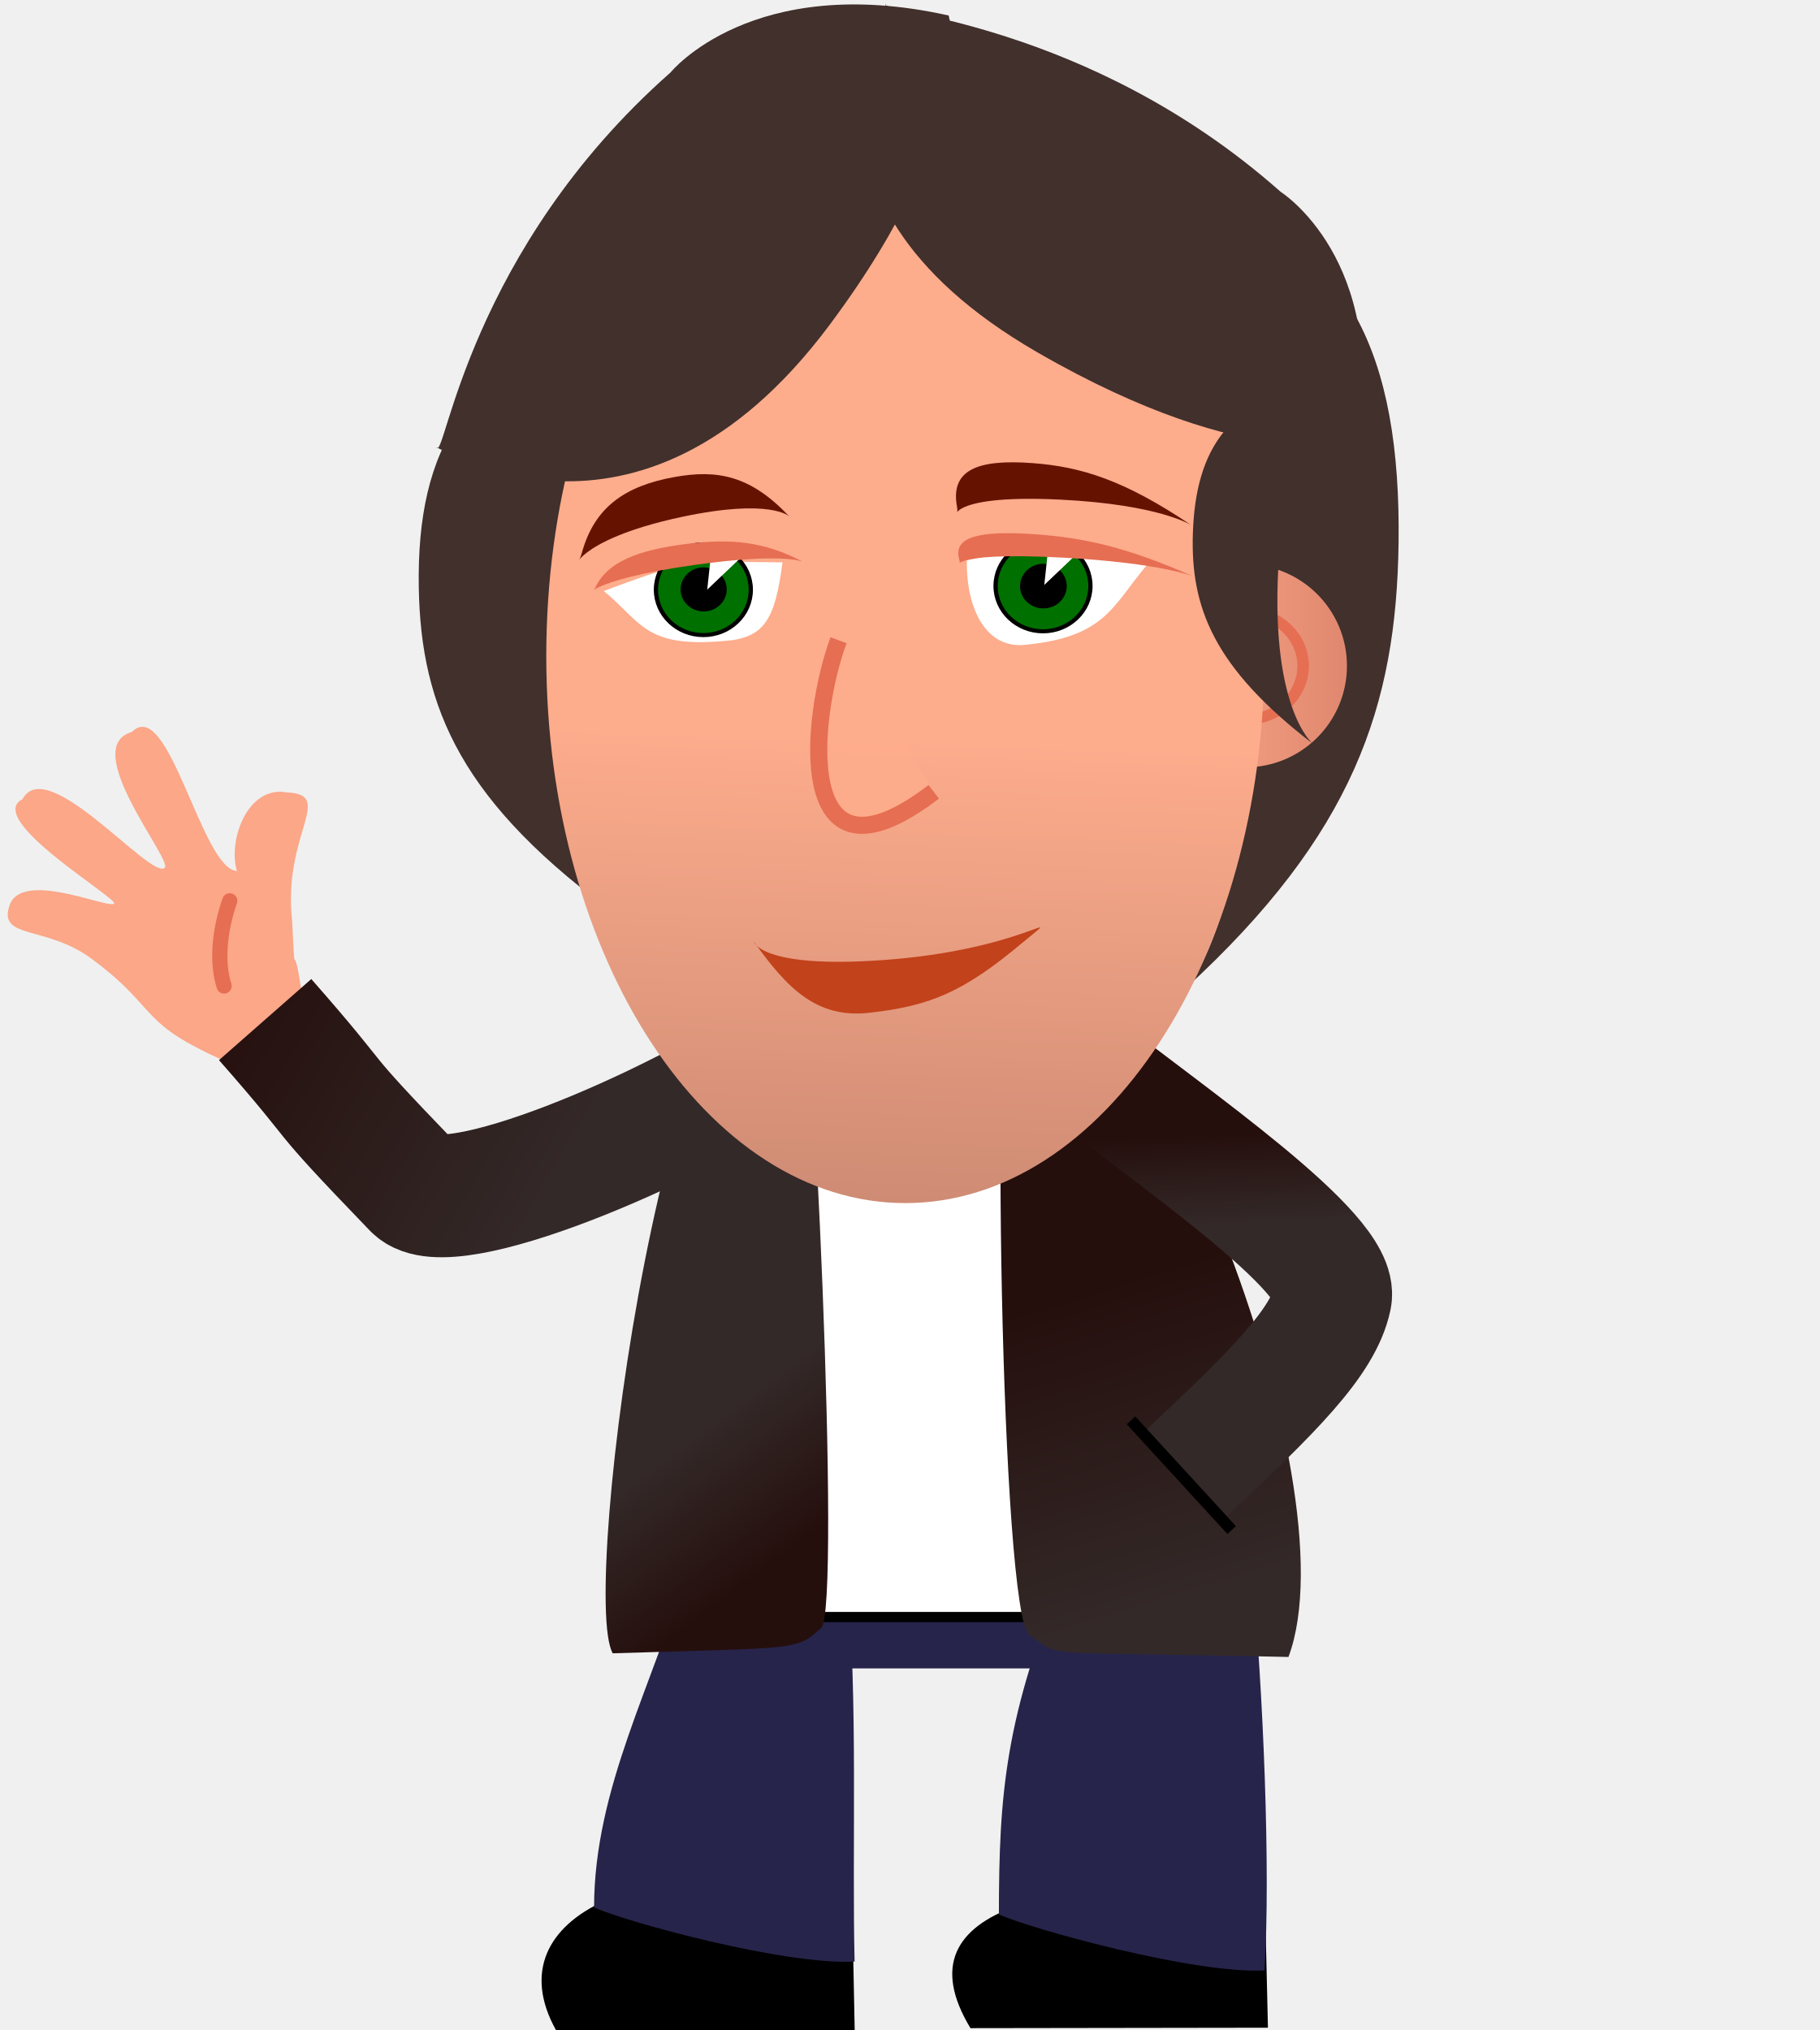
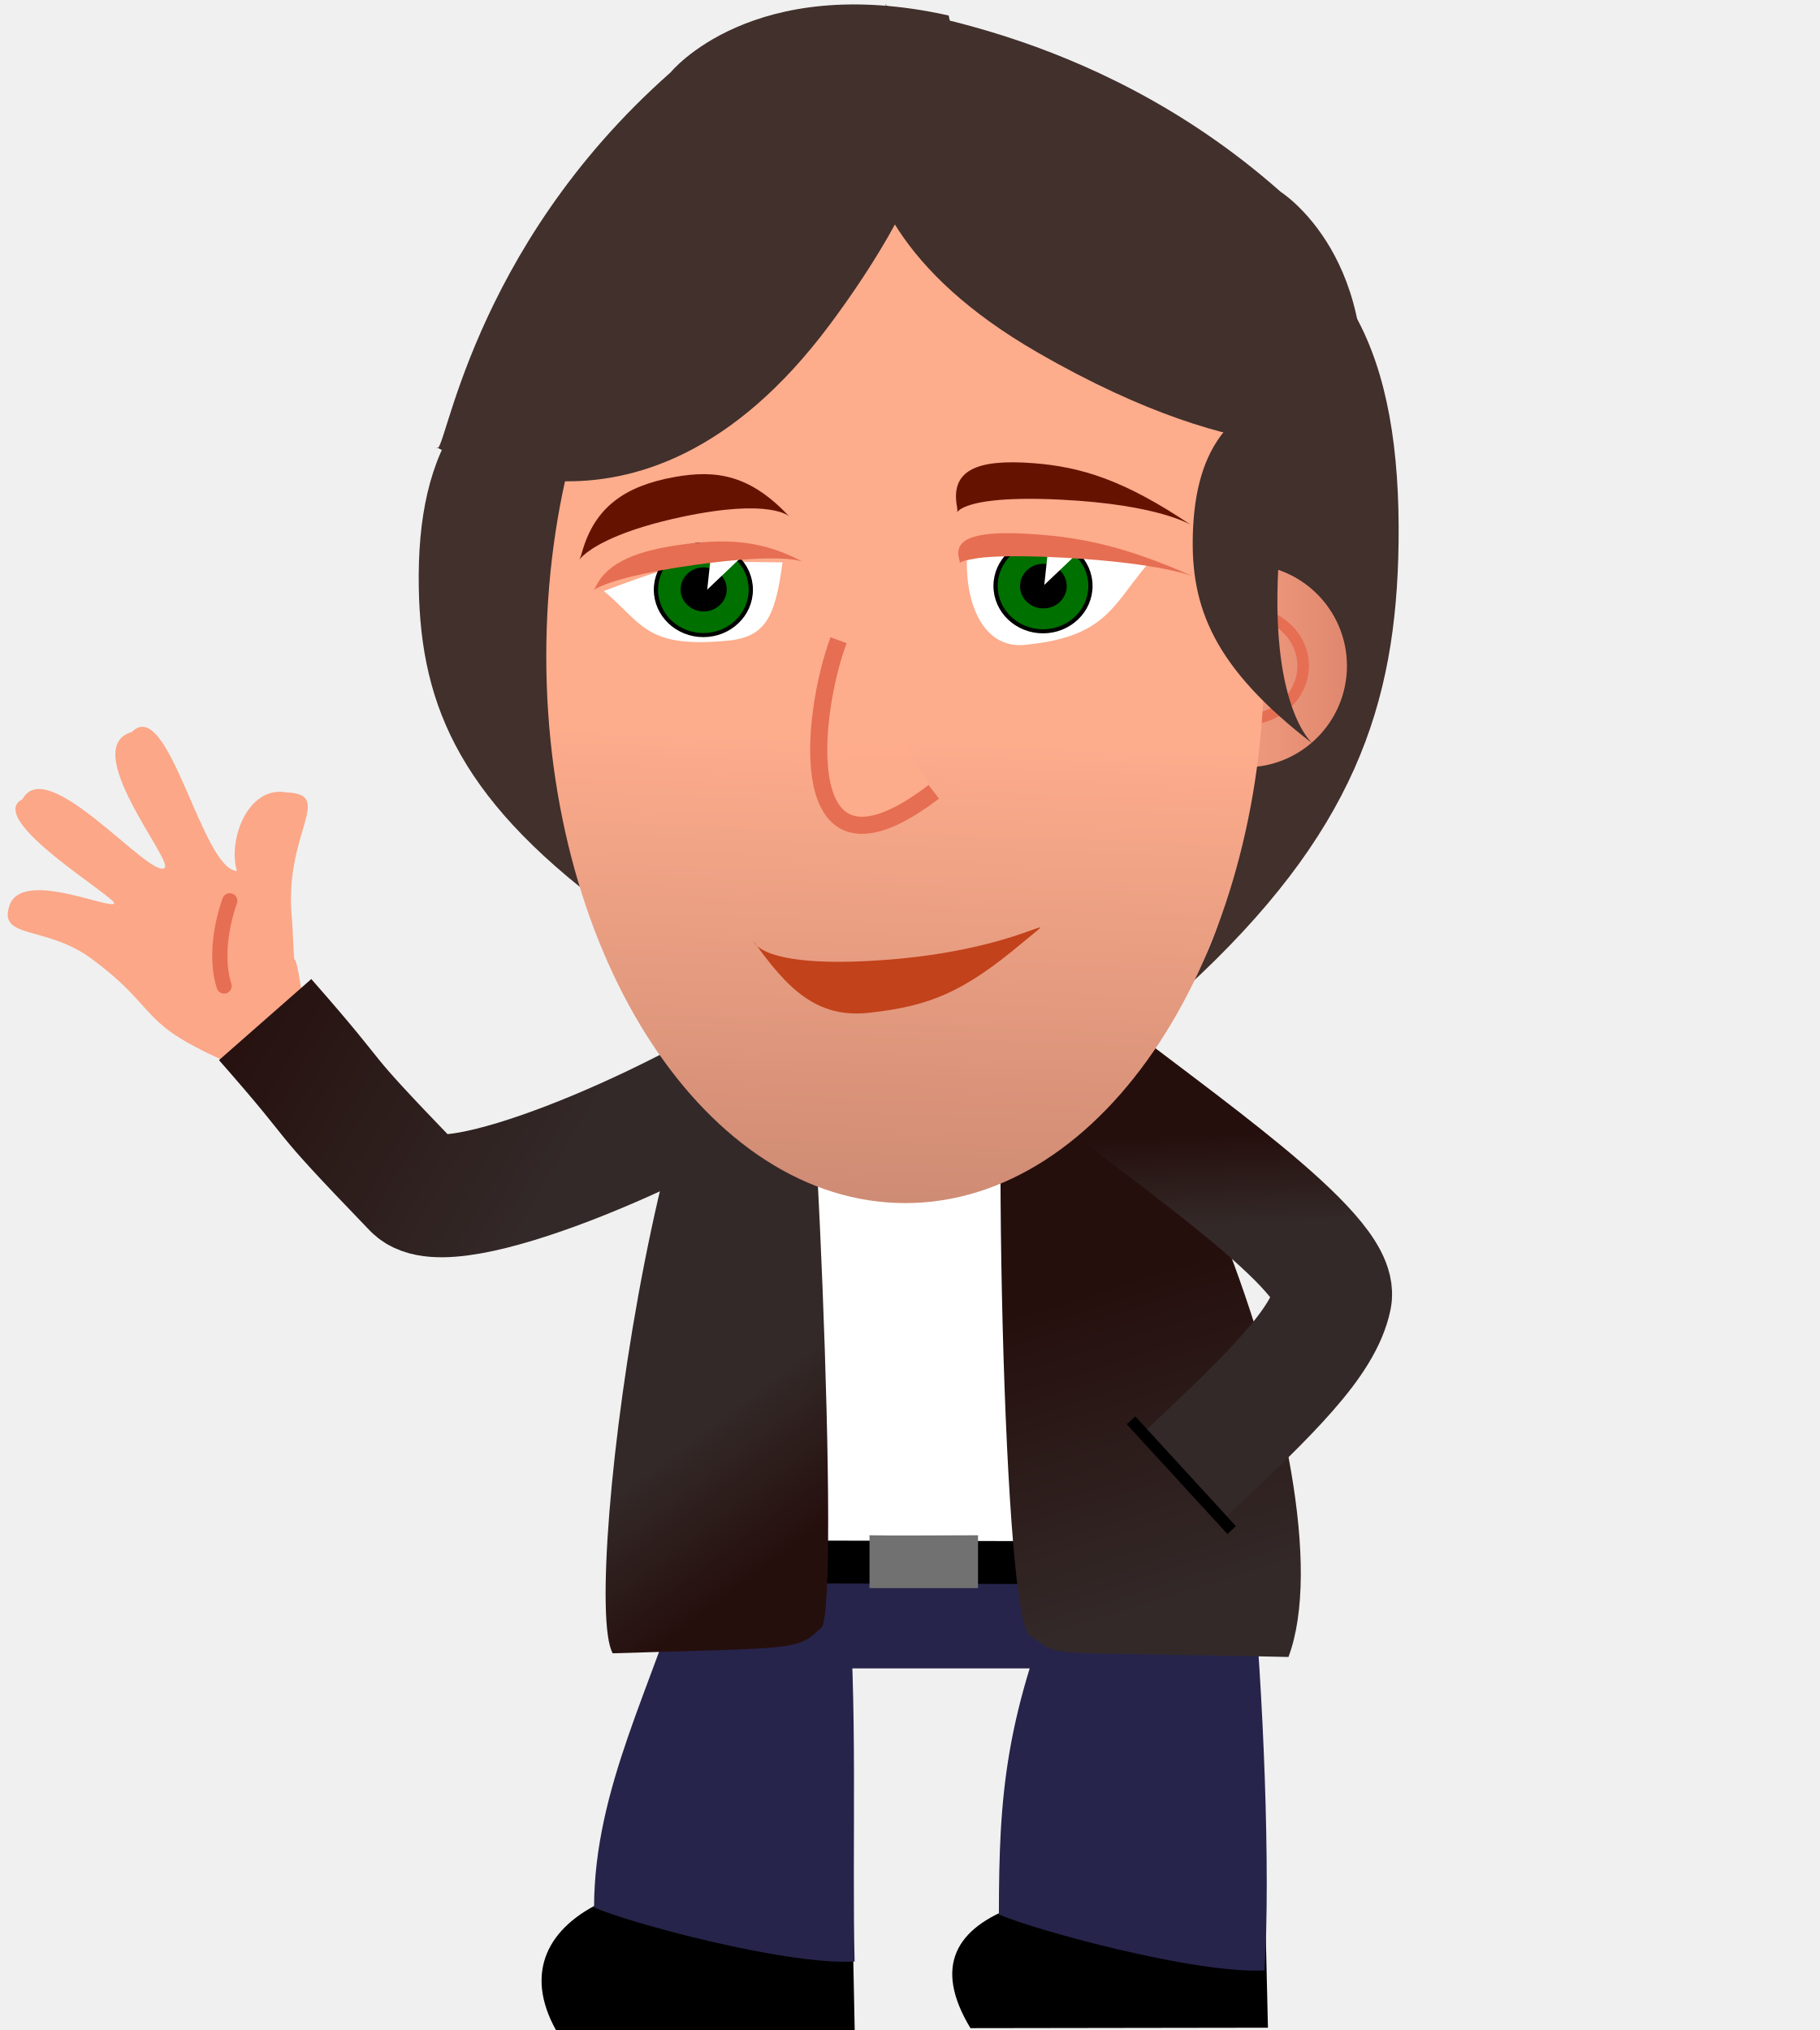
<svg xmlns="http://www.w3.org/2000/svg" xmlns:ns1="http://www.openswatchbook.org/uri/2009/osb" xmlns:xlink="http://www.w3.org/1999/xlink" width="950" height="1060.13" id="svg2" version="1.1">
  <defs id="defs4">
    <linearGradient id="linearGradient6306">
      <stop id="stop6308" offset="0" style="stop-color:#fdac8c;stop-opacity:1;" />
      <stop id="stop6310" offset="1" style="stop-color:#b27765;stop-opacity:1;" />
    </linearGradient>
    <linearGradient id="linearGradient5382">
      <stop style="stop-color:#332928;stop-opacity:1;" offset="0" id="stop5384" />
      <stop style="stop-color:#250f0d;stop-opacity:1;" offset="1" id="stop5386" />
    </linearGradient>
    <linearGradient id="linearGradient5289">
      <stop style="stop-color:#eb743a;stop-opacity:1;" offset="0" id="stop5291" />
      <stop style="stop-color:#fba788;stop-opacity:0;" offset="1" id="stop5293" />
    </linearGradient>
    <linearGradient id="linearGradient5227">
      <stop style="stop-color:#fdab8c;stop-opacity:1;" offset="0" id="stop5229" />
      <stop style="stop-color:#e0886f;stop-opacity:1;" offset="1" id="stop5231" />
    </linearGradient>
    <linearGradient id="linearGradient5221" ns1:paint="solid">
      <stop style="stop-color:#000000;stop-opacity:1;" offset="0" id="stop5223" />
    </linearGradient>
    <linearGradient xlink:href="#linearGradient5227" id="linearGradient4740" gradientUnits="userSpaceOnUse" x1="508.102" y1="382.352" x2="552.857" y2="382.352" />
    <linearGradient xlink:href="#linearGradient5227" id="linearGradient4746" gradientUnits="userSpaceOnUse" x1="225.445" y1="500.64" x2="283.31" y2="551.214" />
    <linearGradient xlink:href="#linearGradient5382" id="linearGradient4775" gradientUnits="userSpaceOnUse" gradientTransform="matrix(2.972793,0,0,2.972793,-641.4031,-786.885)" x1="416.04" y1="535.299" x2="414.043" y2="385.603" />
    <linearGradient xlink:href="#linearGradient5382" id="linearGradient4778" gradientUnits="userSpaceOnUse" gradientTransform="matrix(2.716275,0,0,2.972793,-551.0011,-813.8369)" x1="343.146" y1="500.981" x2="441.233" y2="540.268" />
    <linearGradient xlink:href="#linearGradient5227" id="linearGradient4922" gradientUnits="userSpaceOnUse" x1="508.102" y1="382.352" x2="552.857" y2="382.352" />
    <linearGradient xlink:href="#linearGradient5382" id="linearGradient4924" gradientUnits="userSpaceOnUse" gradientTransform="matrix(2.716275,0,0,2.972793,-551.0011,-813.8369)" x1="343.146" y1="500.981" x2="441.233" y2="540.268" />
    <linearGradient xlink:href="#linearGradient5382" id="linearGradient4926" gradientUnits="userSpaceOnUse" gradientTransform="matrix(2.972793,0,0,2.972793,-641.4031,-786.885)" x1="416.04" y1="535.299" x2="414.043" y2="385.603" />
    <linearGradient xlink:href="#linearGradient5227" id="linearGradient4928" gradientUnits="userSpaceOnUse" x1="225.445" y1="500.64" x2="283.31" y2="551.214" />
    <linearGradient xlink:href="#linearGradient5382" id="linearGradient4957" gradientUnits="userSpaceOnUse" gradientTransform="matrix(2.972793,0,0,2.972793,-637.3646,-784.8657)" x1="414.107" y1="476.667" x2="413.398" y2="460.987" />
    <linearGradient xlink:href="#linearGradient5382" id="linearGradient4960" gradientUnits="userSpaceOnUse" gradientTransform="matrix(1.915588,0,0,2.972793,-293.3642,-811.8176)" x1="340.325" y1="515.8" x2="353.089" y2="542.201" />
    <linearGradient xlink:href="#linearGradient5382" id="linearGradient4978" x1="256.899" y1="634.156" x2="84.413" y2="534.555" gradientUnits="userSpaceOnUse" gradientTransform="translate(2.019297,-28.27016)" />
    <linearGradient xlink:href="#linearGradient5382" id="linearGradient4982" gradientUnits="userSpaceOnUse" gradientTransform="matrix(-2.716275,0,0,2.972793,1484.154,-807.9868)" x1="326.222" y1="548.66" x2="341.807" y2="493.877" />
    <linearGradient xlink:href="#linearGradient5227" id="linearGradient5886" gradientUnits="userSpaceOnUse" x1="508.102" y1="382.352" x2="552.857" y2="382.352" />
    <linearGradient xlink:href="#linearGradient6306" id="linearGradient6304" x1="247.967" y1="510.708" x2="246.362" y2="592.784" gradientUnits="userSpaceOnUse" />
  </defs>
  <g id="layer2" style="display:inline" transform="translate(32.01036,7.548462)">
    <g id="g5782" transform="translate(17.58041,1.998908)">
      <path id="path5390" d="M 395.237,978.387 C 290.703,955.011 207.102,990.257 240.725,1050.667 l 155.958,0 z" style="fill:#000000;fill-opacity:1;stroke:none" />
      <path id="path5364" d="m 308.989,809.985 c 30.286,-1.08 53.448,9.142 83.734,8.062 5.75,56.15 2.514,140.643 3.912,196.793 -36.362,1.942 -118.485,-20.434 -136.039,-28.247 0.077,-62.57 31.053,-116.396 48.393,-176.608 z" style="fill:#26244b;fill-opacity:1;stroke:none" />
    </g>
    <g id="g5778" transform="translate(-11.11155,2.019297)">
      <path style="fill:#000000;fill-opacity:1;stroke:none" d="m 639.371,973.254 c -103.007,-2.307 -193.084,10.93 -153.554,76.337 l 155.328,-0.226 z" id="path5398" />
      <path style="fill:#26244b;fill-opacity:1;stroke:none" d="m 536.33,808.683 c 30.286,-1.08 66.091,2.912 96.377,1.832 6.02,62.932 9.874,156.849 6.655,208.933 -36.362,1.942 -121.147,-21.421 -138.7,-29.233 0.077,-62.57 3.004,-104.082 35.668,-181.532 z" id="path5400" />
    </g>
    <rect style="fill:#26244b;fill-opacity:1;stroke:#000000;stroke-width:0;stroke-linecap:round;stroke-linejoin:round;stroke-miterlimit:4;stroke-opacity:1;stroke-dasharray:none" id="rect4986" width="279.647" height="68.954" x="324.564" y="794.786" />
-     <rect style="fill:#ffffff;fill-opacity:1;stroke:#000000;stroke-width:5.356;stroke-linecap:round;stroke-linejoin:round;stroke-miterlimit:4;stroke-opacity:1;stroke-dasharray:none" id="rect4984" width="204.947" height="298.913" x="351.38" y="538.012" />
+     <rect style="fill:#ffffff;fill-opacity:1;stroke:none;stroke-width:25.357;stroke-linecap:round;stroke-linejoin:round;stroke-miterlimit:4;stroke-opacity:1;stroke-dasharray:none" id="rect4984" width="204.947" height="270.492" x="351.38" y="538.012" />
+     <path style="fill:none;stroke:#000000;stroke-width:22.4;stroke-linecap:butt;stroke-linejoin:miter;stroke-miterlimit:4;stroke-opacity:1;stroke-dasharray:none" d="m 386.154,808.169 132.788,0.341" id="path4206" />
    <path style="fill:url(#linearGradient4960);fill-opacity:1;stroke:none" d="m 384.413,481.038 c 7.8,18.688 22.932,351.695 12.4,361.536 -13.172,12.025 -11.686,10.243 -108.896,13.284 -17.635,-31.083 29.733,-388.033 96.495,-374.82 z" id="path5358" />
    <path id="path4980" d="m 496.261,482.953 c -11.06,18.688 -5.702,353.611 9.232,363.451 18.677,12.025 -2.583,8.328 135.259,11.369 34.584,-92.376 -77.986,-370.795 -144.49,-374.82 z" style="fill:url(#linearGradient4982);fill-opacity:1;stroke:none" />
    <path style="fill:none;stroke:url(#linearGradient4957);stroke-width:61.714;stroke-linecap:butt;stroke-linejoin:miter;stroke-miterlimit:4;stroke-opacity:1;stroke-dasharray:none" d="m 530.323,547.298 c 49.952,39.352 138.326,99.636 133.491,122.927 -4.835,23.291 -31.343,49.211 -76.216,91.45" id="path5402" />
    <path style="fill:#fba788;fill-opacity:1;stroke:none" d="m 126.084,514.494 c -5.816,-40.183 -3.528,-1.477 -5.579,-41.443 -4.971,-45.402 22.957,-65.717 -3.008,-66.797 C 97.412,402.675 86.901,430.986 91.678,447.297 73.231,446.362 56.06,355.4 36.869,374.704 8.809,382.733 58.451,441.73 53.964,445.677 c -7.429,6.213 -61.391,-59.908 -74.219,-35.885 -20.444,10.379 50.849,52.327 47.794,54.6 -3.58,2.664 -48.282,-17.849 -54.613,0.981 -5.993,17.826 19.081,10.12 43.027,27.867 23.946,17.748 25.832,26.322 39.766,37.096 13.934,10.774 45.102,22.793 45.102,22.793 z" id="path5410" />
    <path id="path5426" d="m 87.951,462.909 c -5.305,15.096 -6.973,31.988 -2.95,44.467" style="fill:none;stroke:#e66e52;stroke-width:7.928;stroke-linecap:round;stroke-linejoin:round;stroke-miterlimit:4;stroke-opacity:1;stroke-dasharray:none" />
    <path id="path5404" d="m 106.433,524.91 c 45.898,52.236 20.767,28.838 77.757,87.948 17.842,18.506 132.026,-29.19 194.552,-70.853" style="fill:none;stroke:url(#linearGradient4978);stroke-width:64.153;stroke-linecap:butt;stroke-linejoin:miter;stroke-miterlimit:4;stroke-opacity:1;stroke-dasharray:none" />
    <path style="fill:none;stroke:#000000;stroke-width:6.046;stroke-linecap:butt;stroke-linejoin:miter;stroke-miterlimit:4;stroke-opacity:1;stroke-dasharray:none" d="m 558.554,734.191 52.534,57.318" id="path5408" />
    <path id="path5281" d="m 593.591,96.227 c 78.399,21.873 105.954,81.608 104.651,179.862 -1.124,84.748 -23.39,151.914 -111.275,232.588 0,0 39.726,-38.528 36.792,-214.759 C 620.02,69.368 555.786,85.68 593.591,96.227 z" style="fill:#41302c;fill-opacity:1;stroke:none" />
    <g id="g4041" transform="matrix(0.7964364,0,0,0.7964364,128.7147,100.3876)">
      <path transform="matrix(2.972793,0,0,2.972793,-962.2825,-835.5593)" d="m 552.857,382.352 c 0,12.359 -10.019,22.378 -22.378,22.378 -12.359,0 -22.378,-10.019 -22.378,-22.378 0,-12.359 10.019,-22.378 22.378,-22.378 12.359,0 22.378,10.019 22.378,22.378 z" id="path5305" style="fill:url(#linearGradient5886);fill-opacity:1;stroke:none" />
      <path style="fill:none;stroke:#e66e52;stroke-width:4.464;stroke-miterlimit:4;stroke-opacity:1;stroke-dasharray:none" id="path5315" d="m 552.857,382.352 c 0,12.359 -10.019,22.378 -22.378,22.378 -12.359,0 -22.378,-10.019 -22.378,-22.378 0,-12.359 10.019,-22.378 22.378,-22.378 12.359,0 22.378,10.019 22.378,22.378 z" transform="matrix(1.690411,0,0,1.573831,-282.006,-300.663)" />
    </g>
    <path style="fill:#41302c;fill-opacity:1;stroke:none" d="m 286.37,165.448 c -74.7,16.269 -100.956,60.7 -99.714,133.783 1.071,63.036 22.287,112.995 106.025,173 0,0 -37.852,-28.658 -35.056,-159.739 3.562,-167.021 64.766,-154.889 28.745,-147.044 z" id="path5406" />
    <path style="fill:url(#linearGradient6304);fill-opacity:1;fill-rule:evenodd;stroke:none" id="path3755" d="m 313.5,501.362 c 0,33.137 -32.012,60 -71.5,60 -39.488,0 -71.5,-26.863 -71.5,-60 0,-33.137 32.012,-60 71.5,-60 39.488,0 71.5,26.863 71.5,60 z" transform="matrix(2.622112,0,0,4.761148,-193.8483,-2051.986)" />
    <path style="fill:#41302c;fill-opacity:1;stroke:none" d="m 430.58,-5.479 c -5.776,4.404 105.046,8.591 206.069,98.088 0,0 56.005,35.144 40.155,129.764 0,0 -54.246,19.25 -167.118,-45.9 C 365.866,93.46 434.051,-8.126 430.58,-5.479 z" id="path5299" />
    <path id="path5303" d="m 195.998,226.301 c 4.424,6.043 16.83,-103.101 122.129,-196.032 0,0 42.501,-52.628 145.181,-29.725 0,0 17.293,55.056 -62.134,161.555 -101.204,135.7 -207.835,60.571 -205.176,64.202 z" style="fill:#41302c;fill-opacity:1;stroke:none" />
    <path style="fill:#651300;fill-opacity:1;stroke:none" d="m 271.762,281.298 c 6.575,-23.987 22.565,-35.08 48.375,-39.725 22.262,-4.006 39.68,-0.946 59.957,20.563 0,0 -9.707,-9.617 -56.056,0.251 -59.057,12.575 -55.447,30.477 -52.276,18.91 z" id="path5279" />
    <path style="fill:#c2421b;fill-opacity:1;stroke:none" d="m 501.903,484.726 c -30.853,25.854 -48.217,33.079 -80.047,36.635 -27.454,3.067 -42.834,-12.747 -60.328,-37.269 0,0 3.414,14.274 67.206,9.766 74.469,-5.263 97.26,-29.321 73.168,-9.133 z" id="path5285" />
    <path style="fill:#651300;fill-opacity:1;stroke:none" d="m 467.706,257.254 c -3.626,-19.318 10.423,-25.126 39.52,-22.944 25.097,1.882 47.731,8.753 82.768,32.393 0,0 -16.445,-10.725 -67.955,-13.312 -65.634,-3.296 -52.584,13.177 -54.332,3.862 z" id="path5297" />
    <path id="path5956" d="m 405.837,326.805 c -14.719,39.514 -24.692,136.01 49.717,79.158" style="fill:#fdac8c;stroke:#e66e52;stroke-width:8.941px;stroke-linecap:butt;stroke-linejoin:miter;stroke-opacity:1;fill-opacity:0.875" />
    <path style="fill:#41302c;fill-opacity:1;stroke:none" d="m 658.882,192.533 c -48.373,7.253 -66.575,33.533 -68.043,78.377 -1.267,38.68 10.781,70.077 62.582,109.909 0,0 -23.368,-18.945 -17.515,-99.196 7.458,-102.253 46.302,-92.588 22.976,-89.09 z" id="path4037" />
    <path id="path5760" d="m 283.258,301.1 c 19.638,16.139 21.375,29.769 62.691,26.098 21.258,-1.417 26.704,-11.212 30.633,-41.059 -45.246,-0.19 -44.718,-3.427 -93.324,14.962 z" style="fill:#ffffff;fill-opacity:1;stroke:none" />
    <path transform="matrix(2.216388,0,0,2.120023,-337.9131,-350.613)" d="m 314.895,307.092 c 0,6.171 -5.003,11.174 -11.174,11.174 -6.171,0 -11.174,-5.003 -11.174,-11.174 0,-6.171 5.003,-11.174 11.174,-11.174 6.171,0 11.174,5.003 11.174,11.174 z" id="path5768" style="fill:#007000;fill-opacity:1;stroke:#000000;stroke-opacity:1" />
    <path style="fill:#000000;fill-opacity:1;stroke:none" id="path5762" d="m 314.895,307.092 c 0,6.171 -5.003,11.174 -11.174,11.174 -6.171,0 -11.174,-5.003 -11.174,-11.174 0,-6.171 5.003,-11.174 11.174,-11.174 6.171,0 11.174,5.003 11.174,11.174 z" transform="matrix(1.077135,0,0,1.030303,8.252635,-16.1437)" />
    <path style="fill:#ffffff;fill-opacity:1;stroke:none" d="m 339.675,277.955 16.053,4.838 -18.465,17.575 z" id="path5770" />
    <path id="path5754" d="m 279.084,298.824 c 6.24,-12.913 22.071,-19.223 47.807,-22.365 22.199,-2.71 39.654,-1.539 60.222,9.357 0,0 -9.838,-4.855 -56.034,1.598 -58.862,8.222 -55.005,17.637 -51.996,11.41 z" style="fill:#e66e52;fill-opacity:1;stroke:none" />
    <path style="fill:#ffffff;fill-opacity:1;stroke:none" d="m 566.962,287.365 c -18.284,21.657 -21.67,37.513 -62.979,41.767 -21.219,2.707 -31.602,-18.95 -31.151,-44.087 44.921,-9.282 44.469,-8.121 94.13,2.32 z" id="path5758" />
    <path style="fill:#007000;fill-opacity:1;stroke:#000000;stroke-opacity:1" id="path5912" d="m 314.895,307.092 c 0,6.171 -5.003,11.174 -11.174,11.174 -6.171,0 -11.174,-5.003 -11.174,-11.174 0,-6.171 5.003,-11.174 11.174,-11.174 6.171,0 11.174,5.003 11.174,11.174 z" transform="matrix(2.216388,0,0,2.120023,-160.5715,-352.5899)" />
    <path transform="matrix(1.090909,0,0,1.043478,181.455,-21.90999)" d="m 314.895,307.092 c 0,6.171 -5.003,11.174 -11.174,11.174 -6.171,0 -11.174,-5.003 -11.174,-11.174 0,-6.171 5.003,-11.174 11.174,-11.174 6.171,0 11.174,5.003 11.174,11.174 z" id="path5764" style="fill:#000000;fill-opacity:1;stroke:none" />
    <path id="path5772" d="m 515.669,275.508 16.053,4.838 -18.465,17.575 z" style="fill:#ffffff;fill-opacity:1;stroke:none" />
    <path id="path5756" d="m 468.921,284.822 c -3.658,-12.104 10.375,-15.391 39.461,-13.359 25.088,1.753 47.723,6.553 82.785,22.075 0,0 -16.455,-7.054 -67.946,-9.859 -65.608,-3.573 -52.535,6.979 -54.299,1.143 z" style="fill:#e66e52;fill-opacity:1;stroke:none" />
+     <path style="fill:#717171;fill-opacity:1;stroke:none" d="m 421.996,794.216 c 11.72,0.292 37.777,0 56.666,0 0,9.196 0,18.392 0,27.588 -18.889,0 -37.777,0 -56.666,0 0,-9.196 0,-18.392 0,-27.588 z" id="rect4203" />
  </g>
</svg>
